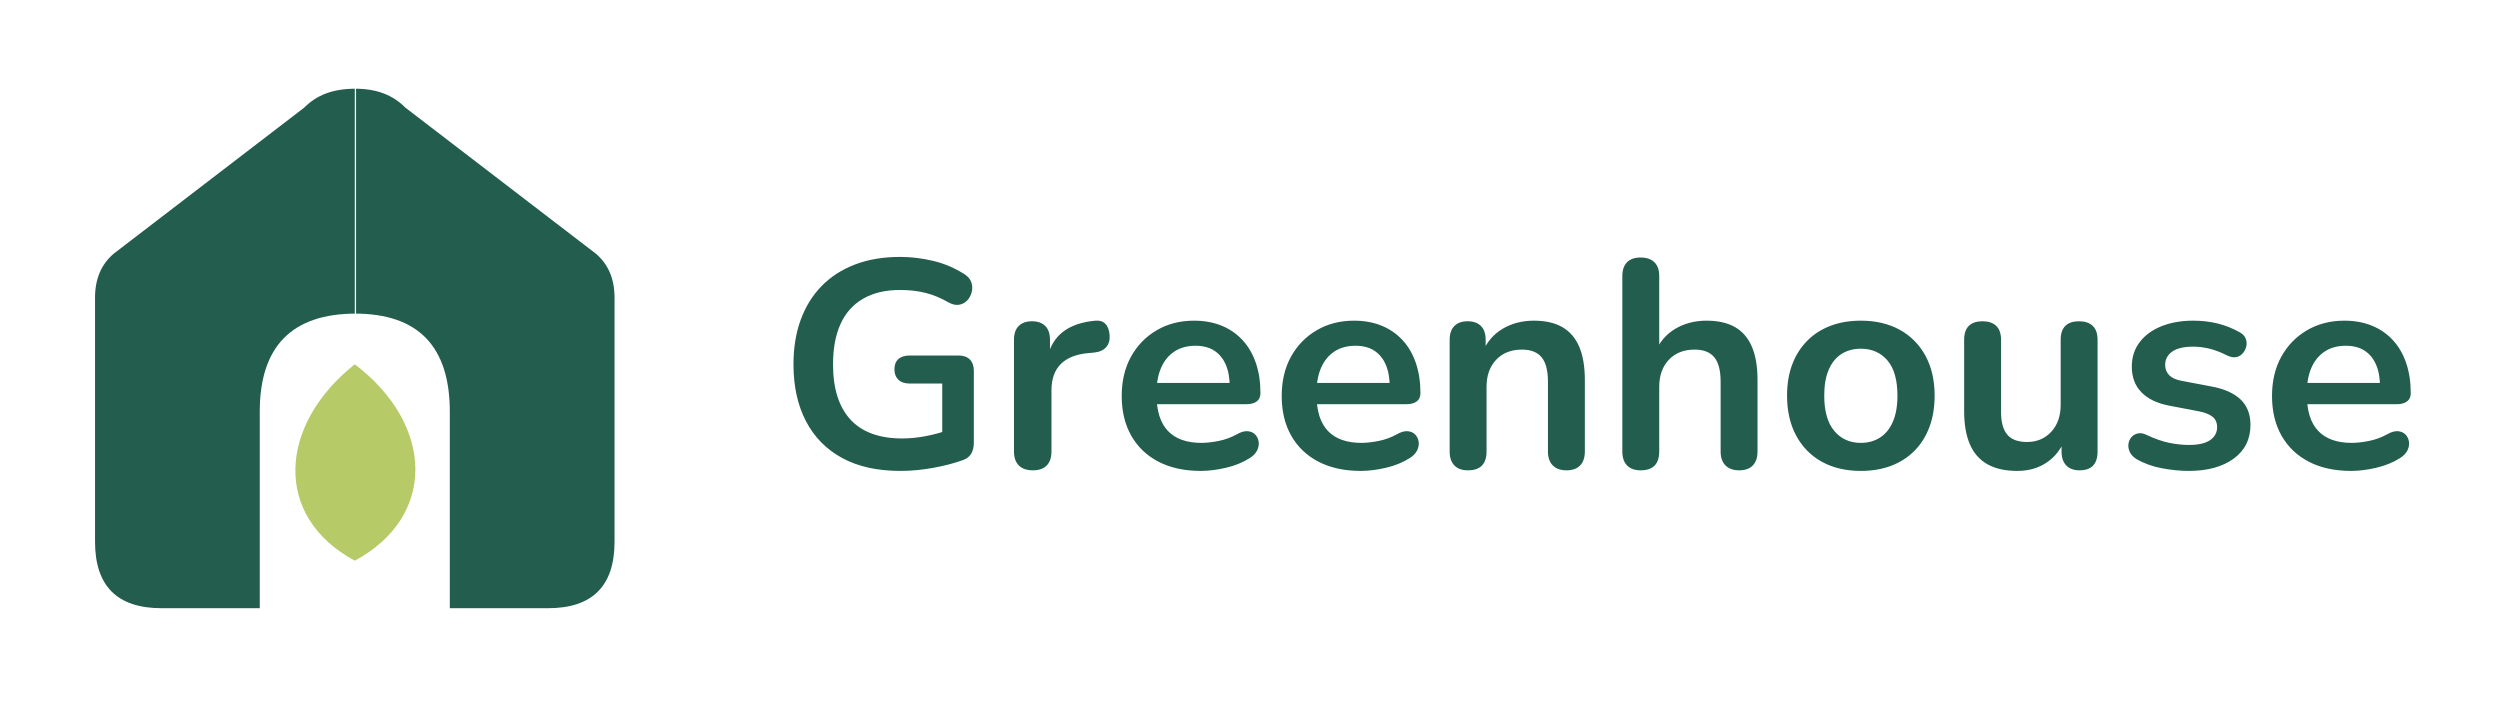
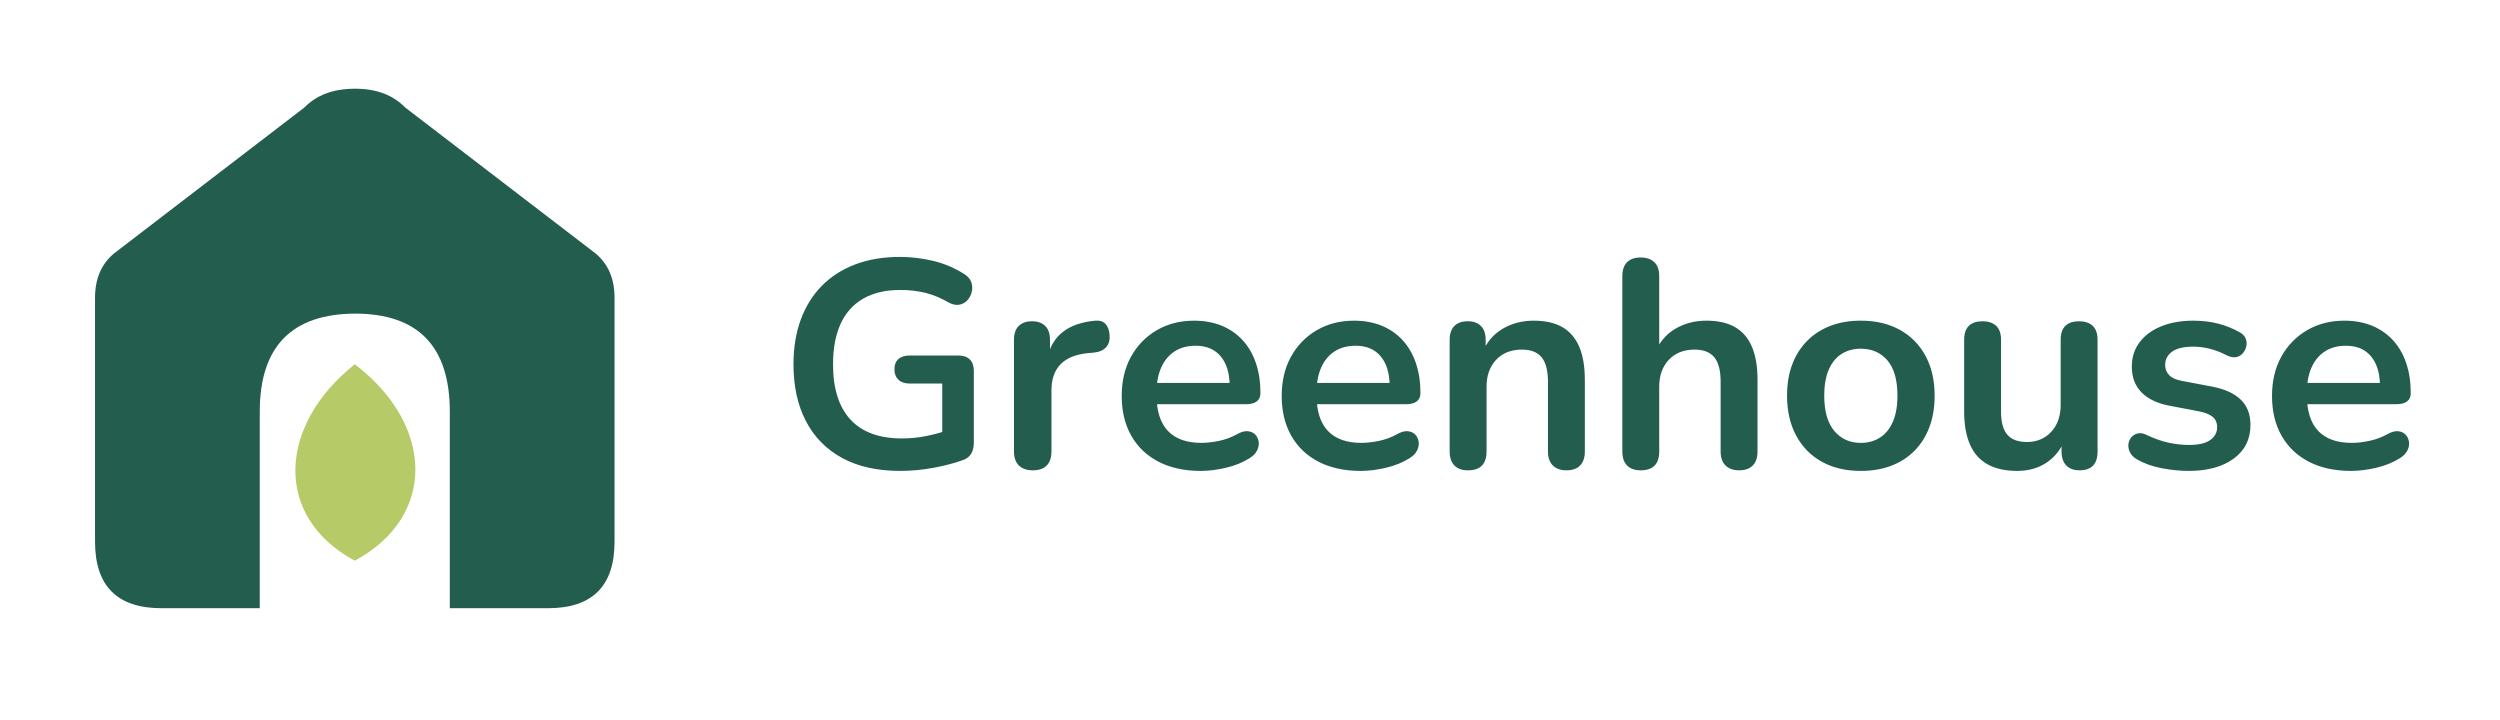
<svg xmlns="http://www.w3.org/2000/svg" viewBox="0 0 347.25 100" role="img" aria-label="Greenhouse">
  <g transform="translate(0 0) scale(.44)">
-     <path d="M112.4 28C105 28 100 30 96 34L36 80Q30 85 30 94V171Q30 192 51 192H82V130Q82 99 112.4 99Z M112 28C119 28 124 30 128 34L188 80Q194 85 194 94V171Q194 192 173 192H142V130Q142 99 112 99Z" fill="#235D4D" />
+     <path d="M112.4 28C105 28 100 30 96 34L36 80Q30 85 30 94V171Q30 192 51 192H82V130Q82 99 112.4 99Z M112 99Q142 99 142 130V192H173Q194 192 194 171V94Q194 85 188 80L128 34C124 30 119 28 112 28Z" fill="#235D4D" />
    <path d="M112 177C86 163 88 134 112 115C137 134 138 163 112 177Z" fill="#B6CA68" />
  </g>
  <path transform="translate(108 65) scale(0.041 -0.041)" fill="#235D4D" d="M416 -10Q299 -10 218.5 34.0Q138 78 96.0 159.0Q54 240 54 351Q54 435 78.5 502.0Q103 569 149.5 616.5Q196 664 263.0 689.5Q330 715 415 715Q471 715 527.5 701.5Q584 688 634 656Q651 645 656.5 629.0Q662 613 658.0 596.5Q654 580 643.0 568.0Q632 556 615.5 553.0Q599 550 579 561Q541 583 502.0 593.0Q463 603 415 603Q341 603 290.0 573.5Q239 544 213.5 488.0Q188 432 188 351Q188 228 247.0 164.0Q306 100 422 100Q462 100 503.0 108.0Q544 116 583 130L558 73V286H448Q423 286 409.5 299.0Q396 312 396 334Q396 357 409.5 369.0Q423 381 448 381H613Q638 381 651.5 367.5Q665 354 665 329V86Q665 64 656.5 49.0Q648 34 629 27Q585 11 528.0 0.5Q471 -10 416 -10ZM865 -8Q834 -8 817.5 8.5Q801 25 801 56V434Q801 465 817.0 481.0Q833 497 862 497Q891 497 907.0 481.0Q923 465 923 434V371H913Q927 431 968.0 462.0Q1009 493 1077 499Q1098 501 1110.5 488.5Q1123 476 1125 450Q1127 425 1113.5 409.5Q1100 394 1073 391L1051 389Q990 383 959.0 351.5Q928 320 928 263V56Q928 25 912.0 8.5Q896 -8 865 -8ZM1434 -10Q1351 -10 1291.0 21.0Q1231 52 1198.5 109.0Q1166 166 1166 244Q1166 320 1197.5 377.0Q1229 434 1284.5 466.5Q1340 499 1411 499Q1463 499 1504.5 482.0Q1546 465 1575.5 433.0Q1605 401 1620.5 355.5Q1636 310 1636 253Q1636 235 1623.5 225.5Q1611 216 1588 216H1267V288H1548L1532 273Q1532 319 1518.5 350.0Q1505 381 1479.5 397.5Q1454 414 1416 414Q1374 414 1344.5 394.5Q1315 375 1299.5 339.5Q1284 304 1284 255V248Q1284 166 1322.5 125.5Q1361 85 1436 85Q1462 85 1494.5 91.5Q1527 98 1556 114Q1577 126 1593.0 124.5Q1609 123 1618.5 113.0Q1628 103 1630.0 88.5Q1632 74 1624.5 59.0Q1617 44 1599 33Q1564 11 1518.5 0.5Q1473 -10 1434 -10ZM1976 -10Q1893 -10 1833.0 21.0Q1773 52 1740.5 109.0Q1708 166 1708 244Q1708 320 1739.5 377.0Q1771 434 1826.5 466.5Q1882 499 1953 499Q2005 499 2046.5 482.0Q2088 465 2117.5 433.0Q2147 401 2162.5 355.5Q2178 310 2178 253Q2178 235 2165.5 225.5Q2153 216 2130 216H1809V288H2090L2074 273Q2074 319 2060.5 350.0Q2047 381 2021.5 397.5Q1996 414 1958 414Q1916 414 1886.5 394.5Q1857 375 1841.5 339.5Q1826 304 1826 255V248Q1826 166 1864.5 125.5Q1903 85 1978 85Q2004 85 2036.5 91.5Q2069 98 2098 114Q2119 126 2135.0 124.5Q2151 123 2160.5 113.0Q2170 103 2172.0 88.5Q2174 74 2166.5 59.0Q2159 44 2141 33Q2106 11 2060.5 0.5Q2015 -10 1976 -10ZM2339 -8Q2309 -8 2293.0 8.5Q2277 25 2277 56V434Q2277 465 2293.0 481.0Q2309 497 2338 497Q2367 497 2383.0 481.0Q2399 465 2399 434V366L2388 391Q2410 444 2456.5 471.5Q2503 499 2562 499Q2621 499 2659.0 477.0Q2697 455 2716.0 410.5Q2735 366 2735 298V56Q2735 25 2719.0 8.5Q2703 -8 2673 -8Q2643 -8 2626.5 8.5Q2610 25 2610 56V292Q2610 349 2588.5 375.0Q2567 401 2522 401Q2467 401 2434.5 366.5Q2402 332 2402 275V56Q2402 -8 2339 -8ZM2924 -8Q2894 -8 2878.0 8.5Q2862 25 2862 56V650Q2862 681 2878.0 697.0Q2894 713 2924 713Q2954 713 2970.5 697.0Q2987 681 2987 650V391H2973Q2995 444 3041.5 471.5Q3088 499 3147 499Q3206 499 3244.0 477.0Q3282 455 3301.0 410.5Q3320 366 3320 298V56Q3320 25 3304.0 8.5Q3288 -8 3258 -8Q3228 -8 3211.5 8.5Q3195 25 3195 56V292Q3195 349 3173.5 375.0Q3152 401 3107 401Q3052 401 3019.5 366.5Q2987 332 2987 275V56Q2987 -8 2924 -8ZM3670 -10Q3594 -10 3538.0 21.0Q3482 52 3451.0 109.5Q3420 167 3420 245Q3420 304 3437.5 350.5Q3455 397 3488.0 430.5Q3521 464 3567.0 481.5Q3613 499 3670 499Q3746 499 3802.0 468.0Q3858 437 3889.0 380.0Q3920 323 3920 245Q3920 186 3902.5 139.0Q3885 92 3852.0 58.5Q3819 25 3773.0 7.5Q3727 -10 3670 -10ZM3670 85Q3707 85 3735.0 103.0Q3763 121 3778.5 156.5Q3794 192 3794 245Q3794 325 3760.0 364.5Q3726 404 3670 404Q3633 404 3605.0 386.5Q3577 369 3561.5 333.5Q3546 298 3546 245Q3546 166 3580.0 125.5Q3614 85 3670 85ZM4200 -10Q4139 -10 4099.0 12.5Q4059 35 4039.5 80.0Q4020 125 4020 192V434Q4020 466 4036.0 481.5Q4052 497 4082 497Q4112 497 4128.5 481.5Q4145 466 4145 434V190Q4145 138 4166.0 113.0Q4187 88 4233 88Q4283 88 4315.0 122.5Q4347 157 4347 214V434Q4347 466 4363.0 481.5Q4379 497 4409 497Q4439 497 4455.5 481.5Q4472 466 4472 434V56Q4472 -8 4411 -8Q4382 -8 4366.0 8.5Q4350 25 4350 56V132L4364 102Q4343 48 4300.5 19.0Q4258 -10 4200 -10ZM4781 -10Q4738 -10 4690.0 -1.0Q4642 8 4604 30Q4588 40 4581.5 53.5Q4575 67 4576.5 80.5Q4578 94 4586.5 104.0Q4595 114 4608.5 117.0Q4622 120 4638 112Q4678 93 4713.0 85.5Q4748 78 4782 78Q4830 78 4853.5 94.5Q4877 111 4877 138Q4877 161 4861.5 173.5Q4846 186 4815 192L4715 211Q4653 223 4620.5 256.5Q4588 290 4588 343Q4588 391 4614.5 426.0Q4641 461 4688.0 480.0Q4735 499 4796 499Q4840 499 4878.5 489.5Q4917 480 4953 460Q4968 452 4973.5 439.0Q4979 426 4976.0 412.5Q4973 399 4964.0 388.5Q4955 378 4941.5 375.5Q4928 373 4911 381Q4880 397 4851.5 404.0Q4823 411 4797 411Q4748 411 4724.5 394.0Q4701 377 4701 349Q4701 328 4715.0 314.0Q4729 300 4758 295L4858 276Q4923 264 4956.5 232.0Q4990 200 4990 146Q4990 73 4933.0 31.5Q4876 -10 4781 -10ZM5331 -10Q5248 -10 5188.0 21.0Q5128 52 5095.5 109.0Q5063 166 5063 244Q5063 320 5094.5 377.0Q5126 434 5181.5 466.5Q5237 499 5308 499Q5360 499 5401.5 482.0Q5443 465 5472.5 433.0Q5502 401 5517.5 355.5Q5533 310 5533 253Q5533 235 5520.5 225.5Q5508 216 5485 216H5164V288H5445L5429 273Q5429 319 5415.5 350.0Q5402 381 5376.5 397.5Q5351 414 5313 414Q5271 414 5241.5 394.5Q5212 375 5196.5 339.5Q5181 304 5181 255V248Q5181 166 5219.5 125.5Q5258 85 5333 85Q5359 85 5391.5 91.5Q5424 98 5453 114Q5474 126 5490.0 124.5Q5506 123 5515.5 113.0Q5525 103 5527.0 88.5Q5529 74 5521.5 59.0Q5514 44 5496 33Q5461 11 5415.5 0.5Q5370 -10 5331 -10Z" />
</svg>
